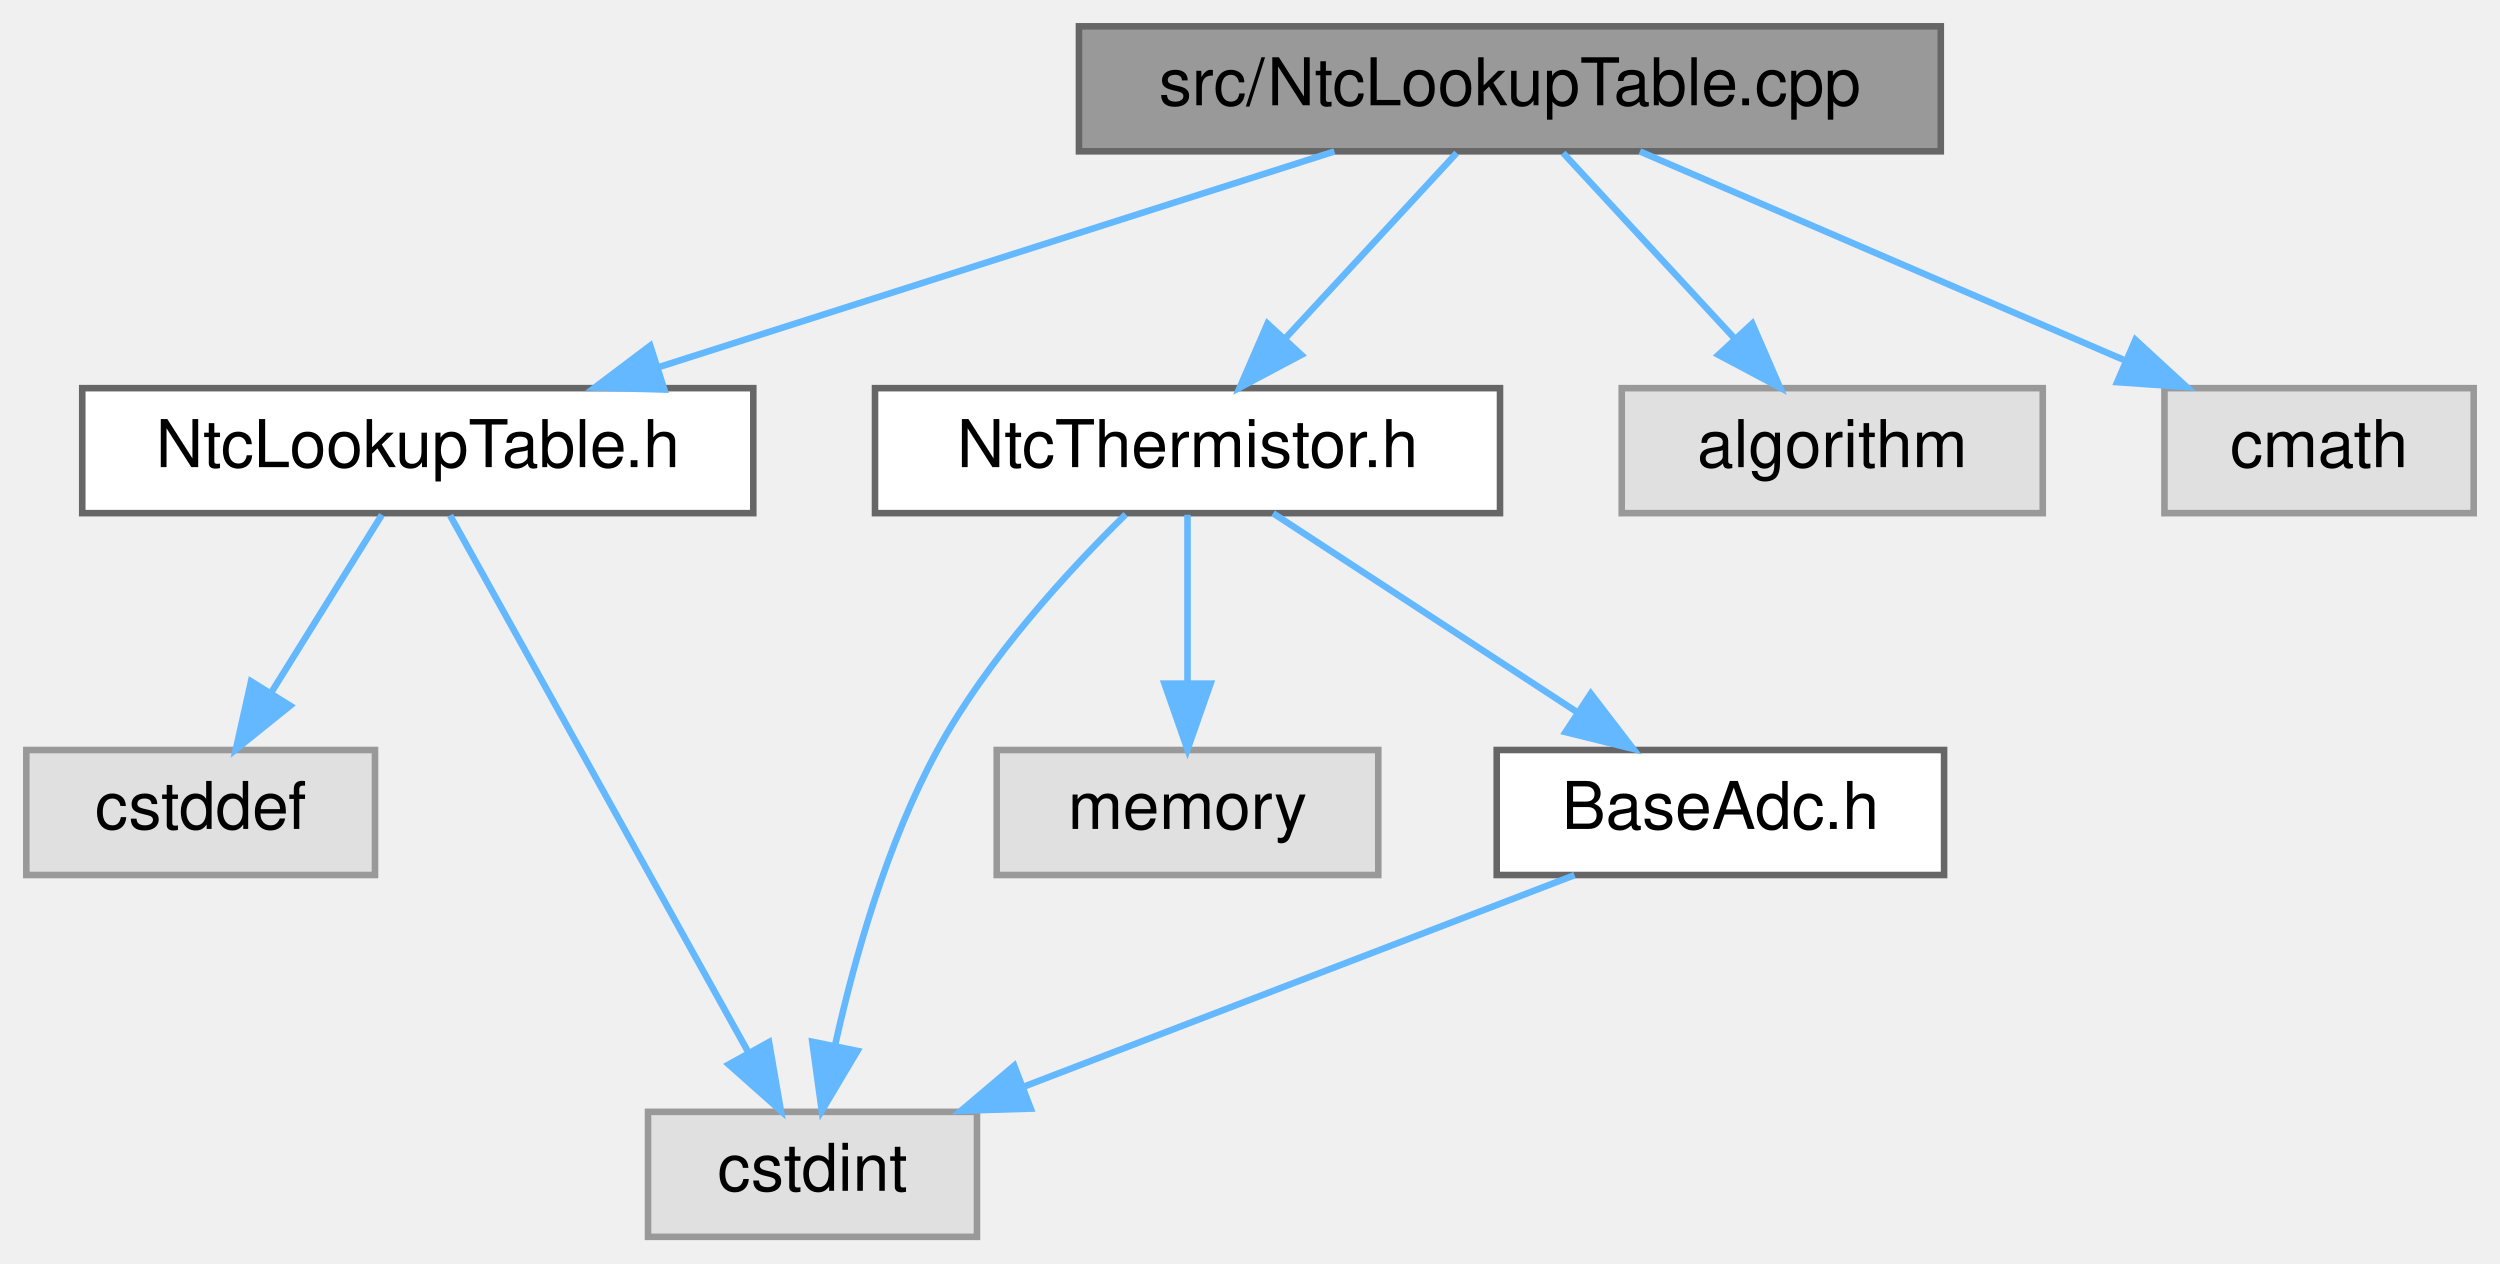
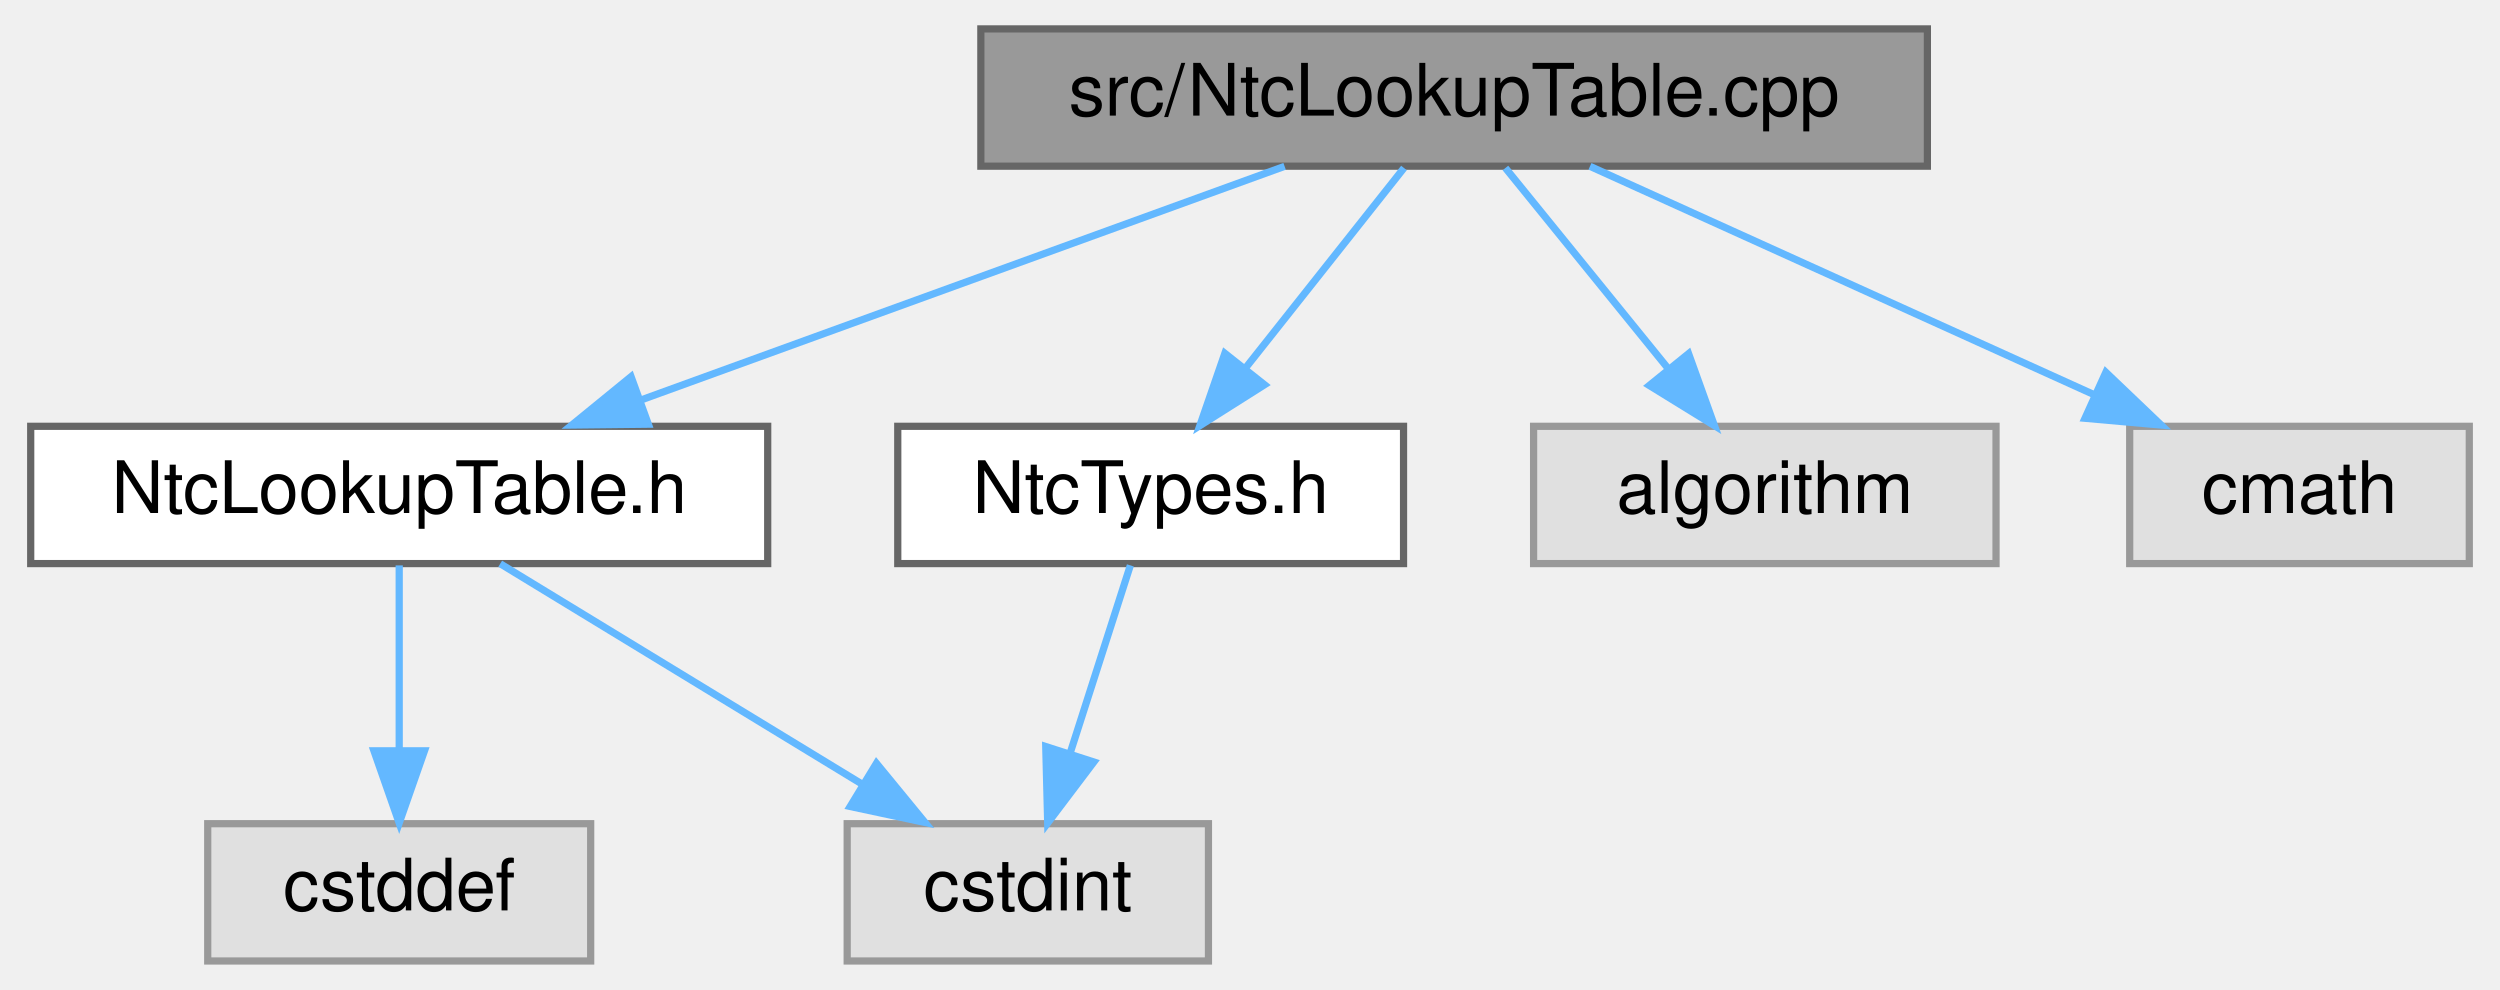
- <svg xmlns="http://www.w3.org/2000/svg" xmlns:xlink="http://www.w3.org/1999/xlink" width="380pt" height="192pt" viewBox="0.00 0.00 380.00 192.00">
-   <g id="graph0" class="graph" transform="scale(1 1) rotate(0) translate(4 188)">
+ <svg xmlns="http://www.w3.org/2000/svg" xmlns:xlink="http://www.w3.org/1999/xlink" width="346pt" height="137pt" viewBox="0.00 0.00 345.50 137.00">
+   <g id="graph0" class="graph" transform="scale(1 1) rotate(0) translate(4 133)">
    <g id="Node000001" class="node">
      <g id="a_Node000001">
        <a xlink:title="Lookup table implementation for NTC thermistor temperature conversion.">
-           <polygon fill="#999999" stroke="#666666" points="291,-184 160,-184 160,-165 291,-165 291,-184" />
-           <text text-anchor="middle" x="225.5" y="-172" font-family="Helvetica,sans-Serif" font-size="10.00">src/NtcLookupTable.cpp</text>
+           <polygon fill="#999999" stroke="#666666" points="262.5,-129 131.5,-129 131.5,-110 262.5,-110 262.5,-129" />
+           <text text-anchor="middle" x="197" y="-117" font-family="Helvetica,sans-Serif" font-size="10.00">src/NtcLookupTable.cpp</text>
        </a>
      </g>
    </g>
    <g id="Node000002" class="node">
      <g id="a_Node000002">
        <a xlink:href="NtcLookupTable_8h.html" target="_top" xlink:title="Lookup table implementation for NTC thermistor temperature conversion.">
-           <polygon fill="white" stroke="#666666" points="110.5,-129 8.5,-129 8.5,-110 110.5,-110 110.5,-129" />
-           <text text-anchor="middle" x="59.5" y="-117" font-family="Helvetica,sans-Serif" font-size="10.00">NtcLookupTable.h</text>
+           <polygon fill="white" stroke="#666666" points="102,-74 0,-74 0,-55 102,-55 102,-74" />
+           <text text-anchor="middle" x="51" y="-62" font-family="Helvetica,sans-Serif" font-size="10.00">NtcLookupTable.h</text>
        </a>
      </g>
    </g>
    <g id="edge1_Node000001_Node000002" class="edge">
      <g id="a_edge1_Node000001_Node000002">
        <a xlink:title=" ">
-           <path fill="none" stroke="#63b8ff" d="M198.83,-164.98C170.96,-156.09 127.05,-142.07 95.98,-132.15" />
-           <polygon fill="#63b8ff" stroke="#63b8ff" points="96.97,-128.79 86.38,-129.08 94.84,-135.46 96.97,-128.79" />
+           <path fill="none" stroke="#63b8ff" d="M173.54,-109.98C149.42,-101.23 111.63,-87.51 84.4,-77.62" />
+           <polygon fill="#63b8ff" stroke="#63b8ff" points="85.48,-74.29 74.88,-74.17 83.09,-80.87 85.48,-74.29" />
        </a>
      </g>
    </g>
    <g id="Node000005" class="node">
      <g id="a_Node000005">
-         <a xlink:href="NtcThermistor_8h.html" target="_top" xlink:title="Hardware-agnostic NTC thermistor driver for temperature measurement.">
-           <polygon fill="white" stroke="#666666" points="224,-129 129,-129 129,-110 224,-110 224,-129" />
-           <text text-anchor="middle" x="176.5" y="-117" font-family="Helvetica,sans-Serif" font-size="10.00">NtcThermistor.h</text>
+         <a xlink:href="NtcTypes_8h.html" target="_top" xlink:title="Type definitions for NTC thermistor driver.">
+           <polygon fill="white" stroke="#666666" points="190,-74 120,-74 120,-55 190,-55 190,-74" />
+           <text text-anchor="middle" x="155" y="-62" font-family="Helvetica,sans-Serif" font-size="10.00">NtcTypes.h</text>
        </a>
      </g>
    </g>
    <g id="edge4_Node000001_Node000005" class="edge">
      <g id="a_edge4_Node000001_Node000005">
        <a xlink:title=" ">
-           <path fill="none" stroke="#63b8ff" d="M217.41,-164.75C210.34,-157.11 199.91,-145.82 191.35,-136.56" />
-           <polygon fill="#63b8ff" stroke="#63b8ff" points="193.8,-134.06 184.44,-129.09 188.66,-138.81 193.8,-134.06" />
+           <path fill="none" stroke="#63b8ff" d="M190.06,-109.75C184.13,-102.26 175.43,-91.28 168.18,-82.13" />
+           <polygon fill="#63b8ff" stroke="#63b8ff" points="170.76,-79.75 161.81,-74.09 165.27,-84.1 170.76,-79.75" />
        </a>
      </g>
    </g>
-     <g id="Node000008" class="node">
-       <g id="a_Node000008">
+     <g id="Node000006" class="node">
+       <g id="a_Node000006">
        <a xlink:title=" ">
-           <polygon fill="#e0e0e0" stroke="#999999" points="306.5,-129 242.5,-129 242.5,-110 306.5,-110 306.5,-129" />
-           <text text-anchor="middle" x="274.5" y="-117" font-family="Helvetica,sans-Serif" font-size="10.00">algorithm</text>
+           <polygon fill="#e0e0e0" stroke="#999999" points="272,-74 208,-74 208,-55 272,-55 272,-74" />
+           <text text-anchor="middle" x="240" y="-62" font-family="Helvetica,sans-Serif" font-size="10.00">algorithm</text>
        </a>
      </g>
    </g>
-     <g id="edge9_Node000001_Node000008" class="edge">
-       <g id="a_edge9_Node000001_Node000008">
+     <g id="edge6_Node000001_Node000006" class="edge">
+       <g id="a_edge6_Node000001_Node000006">
        <a xlink:title=" ">
-           <path fill="none" stroke="#63b8ff" d="M233.59,-164.75C240.66,-157.11 251.09,-145.82 259.65,-136.56" />
-           <polygon fill="#63b8ff" stroke="#63b8ff" points="262.34,-138.81 266.56,-129.09 257.2,-134.06 262.34,-138.81" />
+           <path fill="none" stroke="#63b8ff" d="M204.1,-109.75C210.17,-102.26 219.09,-91.28 226.51,-82.13" />
+           <polygon fill="#63b8ff" stroke="#63b8ff" points="229.45,-84.06 233.03,-74.09 224.01,-79.65 229.45,-84.06" />
        </a>
      </g>
    </g>
-     <g id="Node000009" class="node">
-       <g id="a_Node000009">
+     <g id="Node000007" class="node">
+       <g id="a_Node000007">
        <a xlink:title=" ">
-           <polygon fill="#e0e0e0" stroke="#999999" points="372,-129 325,-129 325,-110 372,-110 372,-129" />
-           <text text-anchor="middle" x="348.5" y="-117" font-family="Helvetica,sans-Serif" font-size="10.00">cmath</text>
+           <polygon fill="#e0e0e0" stroke="#999999" points="337.5,-74 290.5,-74 290.5,-55 337.5,-55 337.5,-74" />
+           <text text-anchor="middle" x="314" y="-62" font-family="Helvetica,sans-Serif" font-size="10.00">cmath</text>
        </a>
      </g>
    </g>
-     <g id="edge10_Node000001_Node000009" class="edge">
-       <g id="a_edge10_Node000001_Node000009">
+     <g id="edge7_Node000001_Node000007" class="edge">
+       <g id="a_edge7_Node000001_Node000007">
        <a xlink:title=" ">
-           <path fill="none" stroke="#63b8ff" d="M245.26,-164.98C265.23,-156.38 296.3,-142.99 319.15,-133.15" />
-           <polygon fill="#63b8ff" stroke="#63b8ff" points="320.58,-136.34 328.38,-129.17 317.81,-129.91 320.58,-136.34" />
+           <path fill="none" stroke="#63b8ff" d="M215.8,-109.98C234.62,-101.46 263.82,-88.23 285.5,-78.41" />
+           <polygon fill="#63b8ff" stroke="#63b8ff" points="287.2,-81.48 294.86,-74.17 284.31,-75.11 287.2,-81.48" />
        </a>
      </g>
    </g>
    <g id="Node000003" class="node">
      <g id="a_Node000003">
        <a xlink:title=" ">
-           <polygon fill="#e0e0e0" stroke="#999999" points="53,-74 0,-74 0,-55 53,-55 53,-74" />
-           <text text-anchor="middle" x="26.5" y="-62" font-family="Helvetica,sans-Serif" font-size="10.00">cstddef</text>
+           <polygon fill="#e0e0e0" stroke="#999999" points="77.5,-19 24.5,-19 24.5,0 77.5,0 77.5,-19" />
+           <text text-anchor="middle" x="51" y="-7" font-family="Helvetica,sans-Serif" font-size="10.00">cstddef</text>
        </a>
      </g>
    </g>
    <g id="edge2_Node000002_Node000003" class="edge">
      <g id="a_edge2_Node000002_Node000003">
        <a xlink:title=" ">
-           <path fill="none" stroke="#63b8ff" d="M54.05,-109.75C49.49,-102.42 42.83,-91.73 37.21,-82.7" />
-           <polygon fill="#63b8ff" stroke="#63b8ff" points="40.1,-80.73 31.85,-74.09 34.16,-84.43 40.1,-80.73" />
+           <path fill="none" stroke="#63b8ff" d="M51,-54.75C51,-47.8 51,-37.85 51,-29.13" />
+           <polygon fill="#63b8ff" stroke="#63b8ff" points="54.5,-29.09 51,-19.09 47.5,-29.09 54.5,-29.09" />
        </a>
      </g>
    </g>
    <g id="Node000004" class="node">
      <g id="a_Node000004">
        <a xlink:title=" ">
-           <polygon fill="#e0e0e0" stroke="#999999" points="144.5,-19 94.5,-19 94.5,0 144.5,0 144.5,-19" />
-           <text text-anchor="middle" x="119.5" y="-7" font-family="Helvetica,sans-Serif" font-size="10.00">cstdint</text>
+           <polygon fill="#e0e0e0" stroke="#999999" points="163,-19 113,-19 113,0 163,0 163,-19" />
+           <text text-anchor="middle" x="138" y="-7" font-family="Helvetica,sans-Serif" font-size="10.00">cstdint</text>
        </a>
      </g>
    </g>
    <g id="edge3_Node000002_Node000004" class="edge">
      <g id="a_edge3_Node000002_Node000004">
        <a xlink:title=" ">
-           <path fill="none" stroke="#63b8ff" d="M64.41,-109.66C74.3,-91.85 96.8,-51.37 109.77,-28.01" />
-           <polygon fill="#63b8ff" stroke="#63b8ff" points="112.89,-29.6 114.69,-19.16 106.77,-26.2 112.89,-29.6" />
+           <path fill="none" stroke="#63b8ff" d="M64.98,-54.98C78.47,-46.77 99.13,-34.18 115.04,-24.49" />
+           <polygon fill="#63b8ff" stroke="#63b8ff" points="117.05,-27.36 123.77,-19.17 113.41,-21.38 117.05,-27.36" />
        </a>
      </g>
    </g>
    <g id="edge5_Node000005_Node000004" class="edge">
      <g id="a_edge5_Node000005_Node000004">
        <a xlink:title=" ">
-           <path fill="none" stroke="#63b8ff" d="M167.11,-109.81C158.53,-101.4 146.08,-87.92 138.5,-74 130.84,-59.93 125.89,-42.38 122.97,-29.3" />
-           <polygon fill="#63b8ff" stroke="#63b8ff" points="126.33,-28.26 120.91,-19.16 119.47,-29.65 126.33,-28.26" />
-         </a>
-       </g>
-     </g>
-     <g id="Node000006" class="node">
-       <g id="a_Node000006">
-         <a xlink:title=" ">
-           <polygon fill="#e0e0e0" stroke="#999999" points="205.5,-74 147.5,-74 147.5,-55 205.5,-55 205.5,-74" />
-           <text text-anchor="middle" x="176.5" y="-62" font-family="Helvetica,sans-Serif" font-size="10.00">memory</text>
-         </a>
-       </g>
-     </g>
-     <g id="edge6_Node000005_Node000006" class="edge">
-       <g id="a_edge6_Node000005_Node000006">
-         <a xlink:title=" ">
-           <path fill="none" stroke="#63b8ff" d="M176.5,-109.75C176.5,-102.8 176.5,-92.85 176.5,-84.13" />
-           <polygon fill="#63b8ff" stroke="#63b8ff" points="180,-84.09 176.5,-74.09 173,-84.09 180,-84.09" />
-         </a>
-       </g>
-     </g>
-     <g id="Node000007" class="node">
-       <g id="a_Node000007">
-         <a xlink:href="BaseAdc_8h.html" target="_top" xlink:title="Abstract base class for ADC interface used by NTC thermistor driver.">
-           <polygon fill="white" stroke="#666666" points="291.5,-74 223.5,-74 223.5,-55 291.5,-55 291.5,-74" />
-           <text text-anchor="middle" x="257.5" y="-62" font-family="Helvetica,sans-Serif" font-size="10.00">BaseAdc.h</text>
-         </a>
-       </g>
-     </g>
-     <g id="edge7_Node000005_Node000007" class="edge">
-       <g id="a_edge7_Node000005_Node000007">
-         <a xlink:title=" ">
-           <path fill="none" stroke="#63b8ff" d="M189.51,-109.98C201.96,-101.84 220.96,-89.41 235.71,-79.76" />
-           <polygon fill="#63b8ff" stroke="#63b8ff" points="237.8,-82.57 244.25,-74.17 233.96,-76.72 237.8,-82.57" />
-         </a>
-       </g>
-     </g>
-     <g id="edge8_Node000007_Node000004" class="edge">
-       <g id="a_edge8_Node000007_Node000004">
-         <a xlink:title=" ">
-           <path fill="none" stroke="#63b8ff" d="M235.33,-54.98C212.73,-46.3 177.44,-32.75 151.75,-22.88" />
-           <polygon fill="#63b8ff" stroke="#63b8ff" points="152.67,-19.49 142.08,-19.17 150.16,-26.02 152.67,-19.49" />
+           <path fill="none" stroke="#63b8ff" d="M152.19,-54.75C149.94,-47.72 146.7,-37.62 143.88,-28.84" />
+           <polygon fill="#63b8ff" stroke="#63b8ff" points="147.14,-27.54 140.75,-19.09 140.48,-29.68 147.14,-27.54" />
        </a>
      </g>
    </g>
  </g>
</svg>
